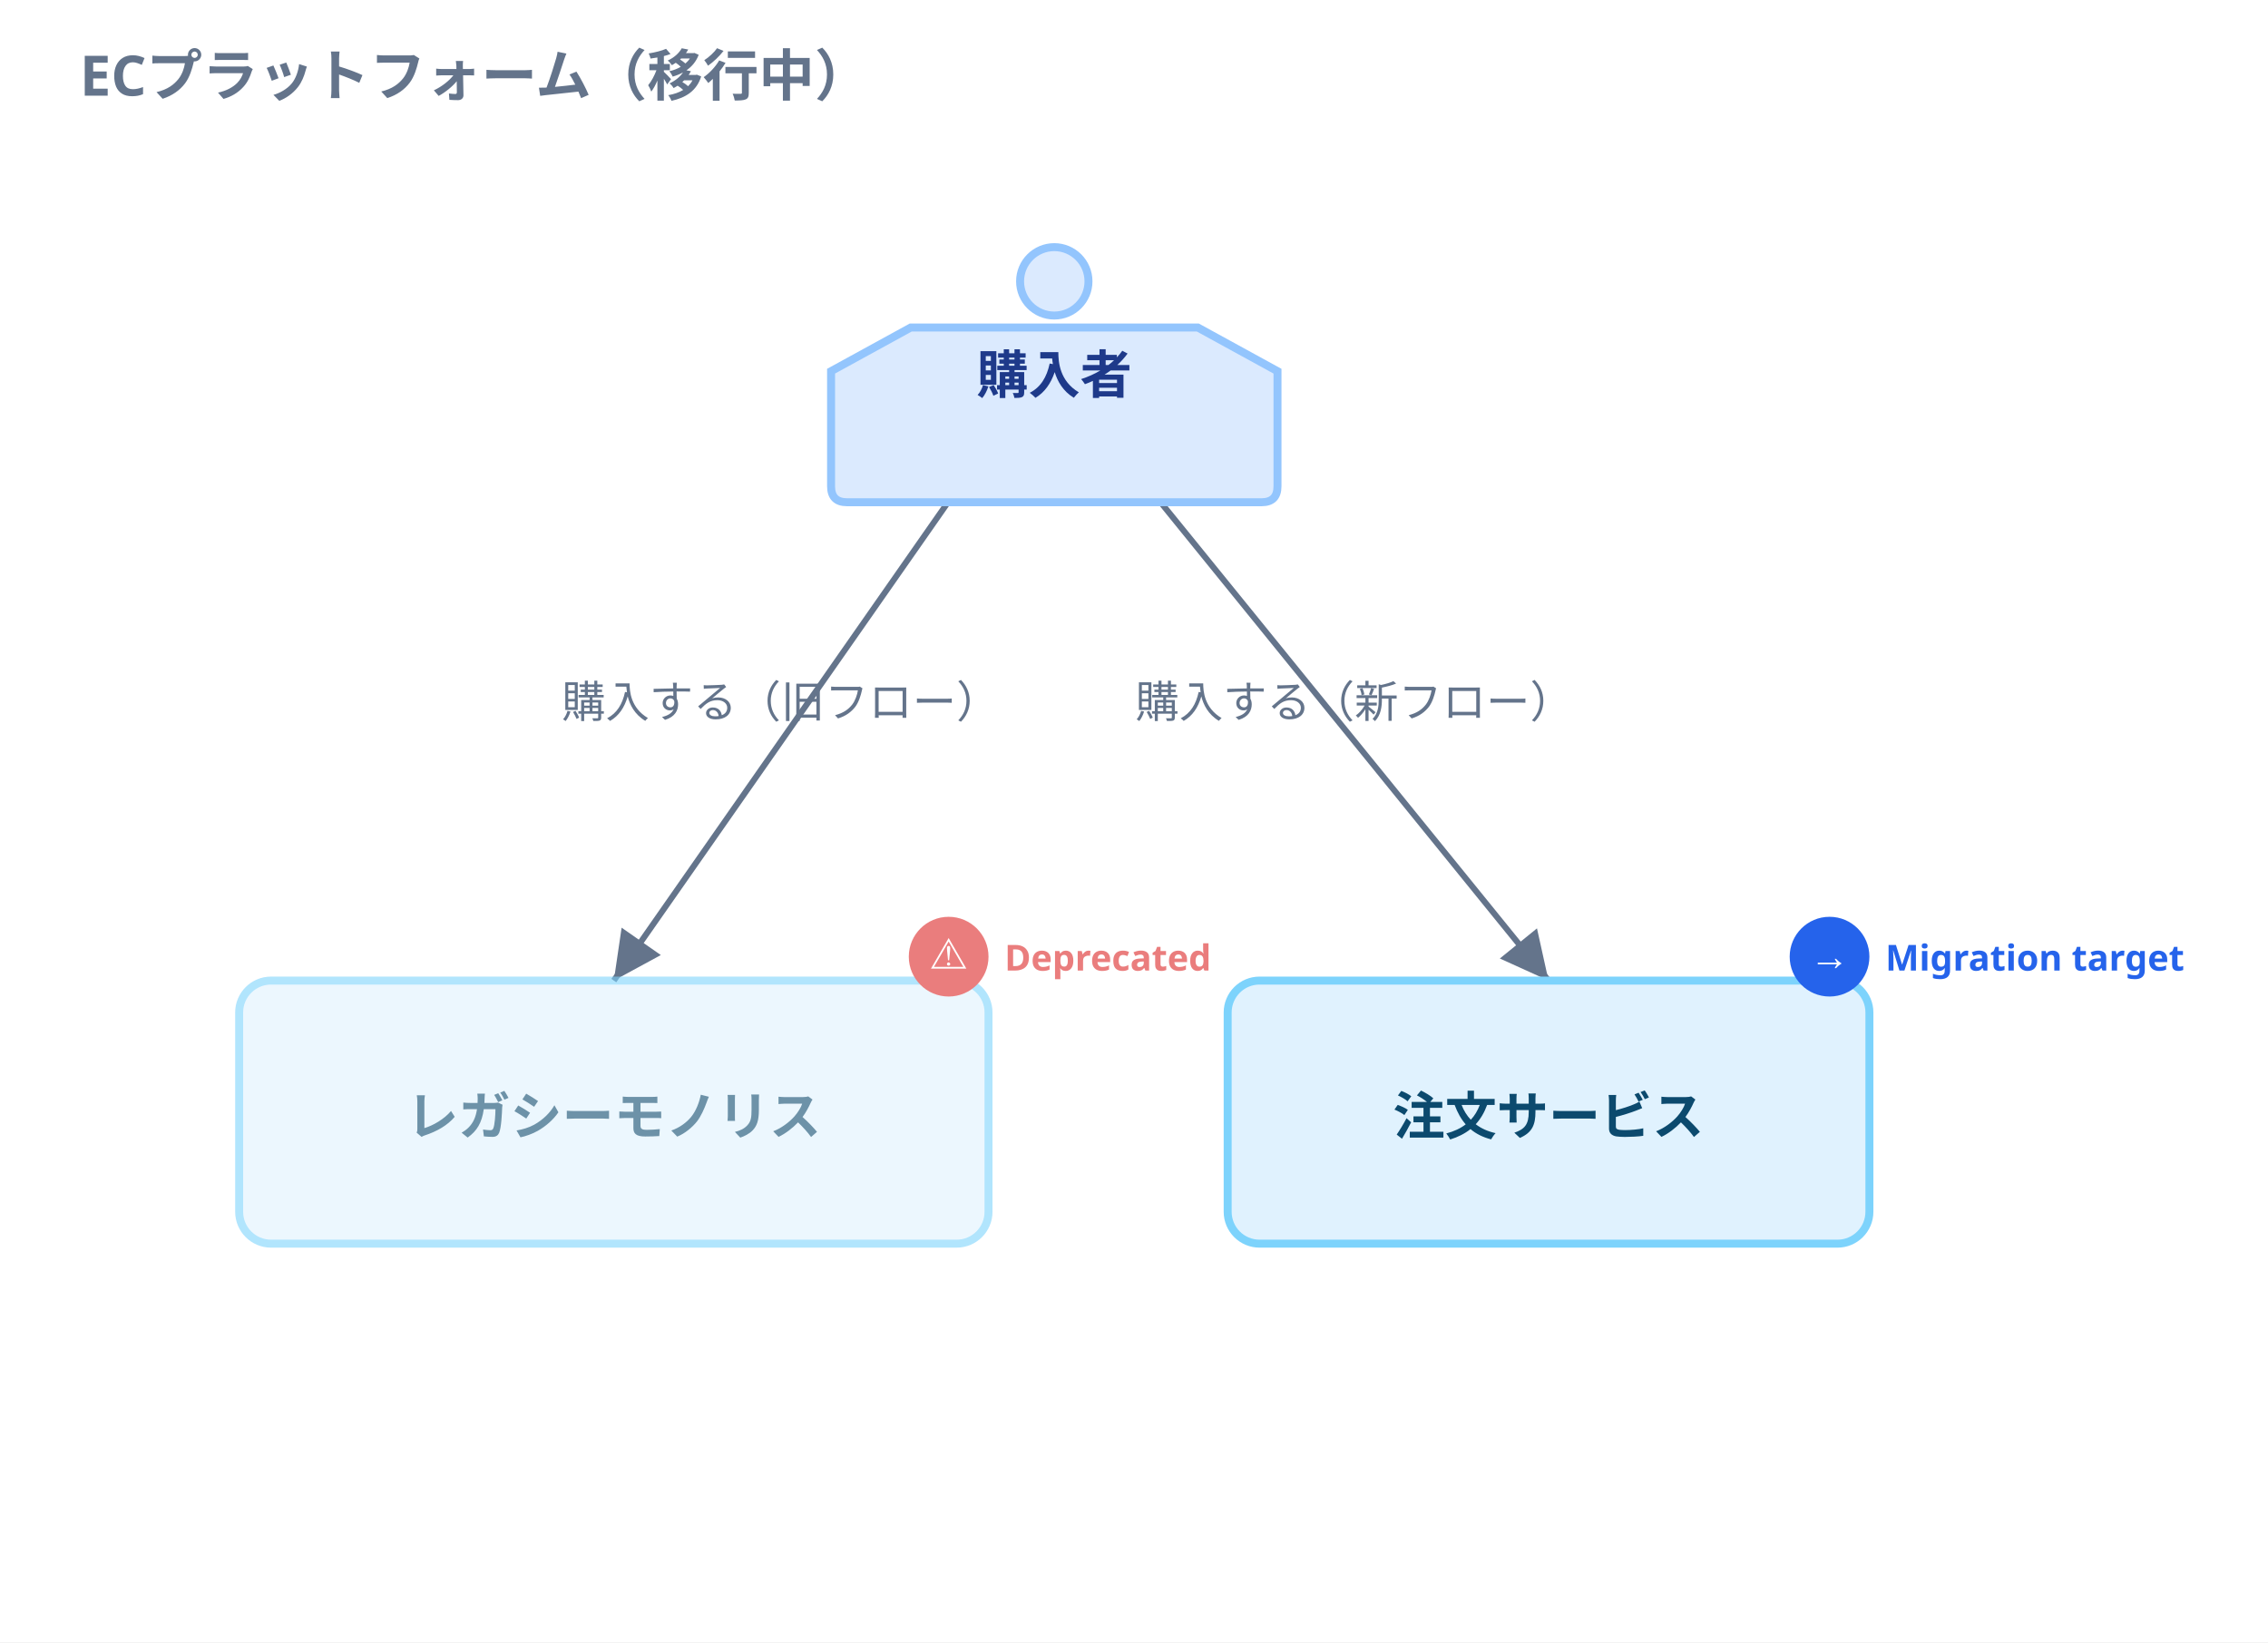
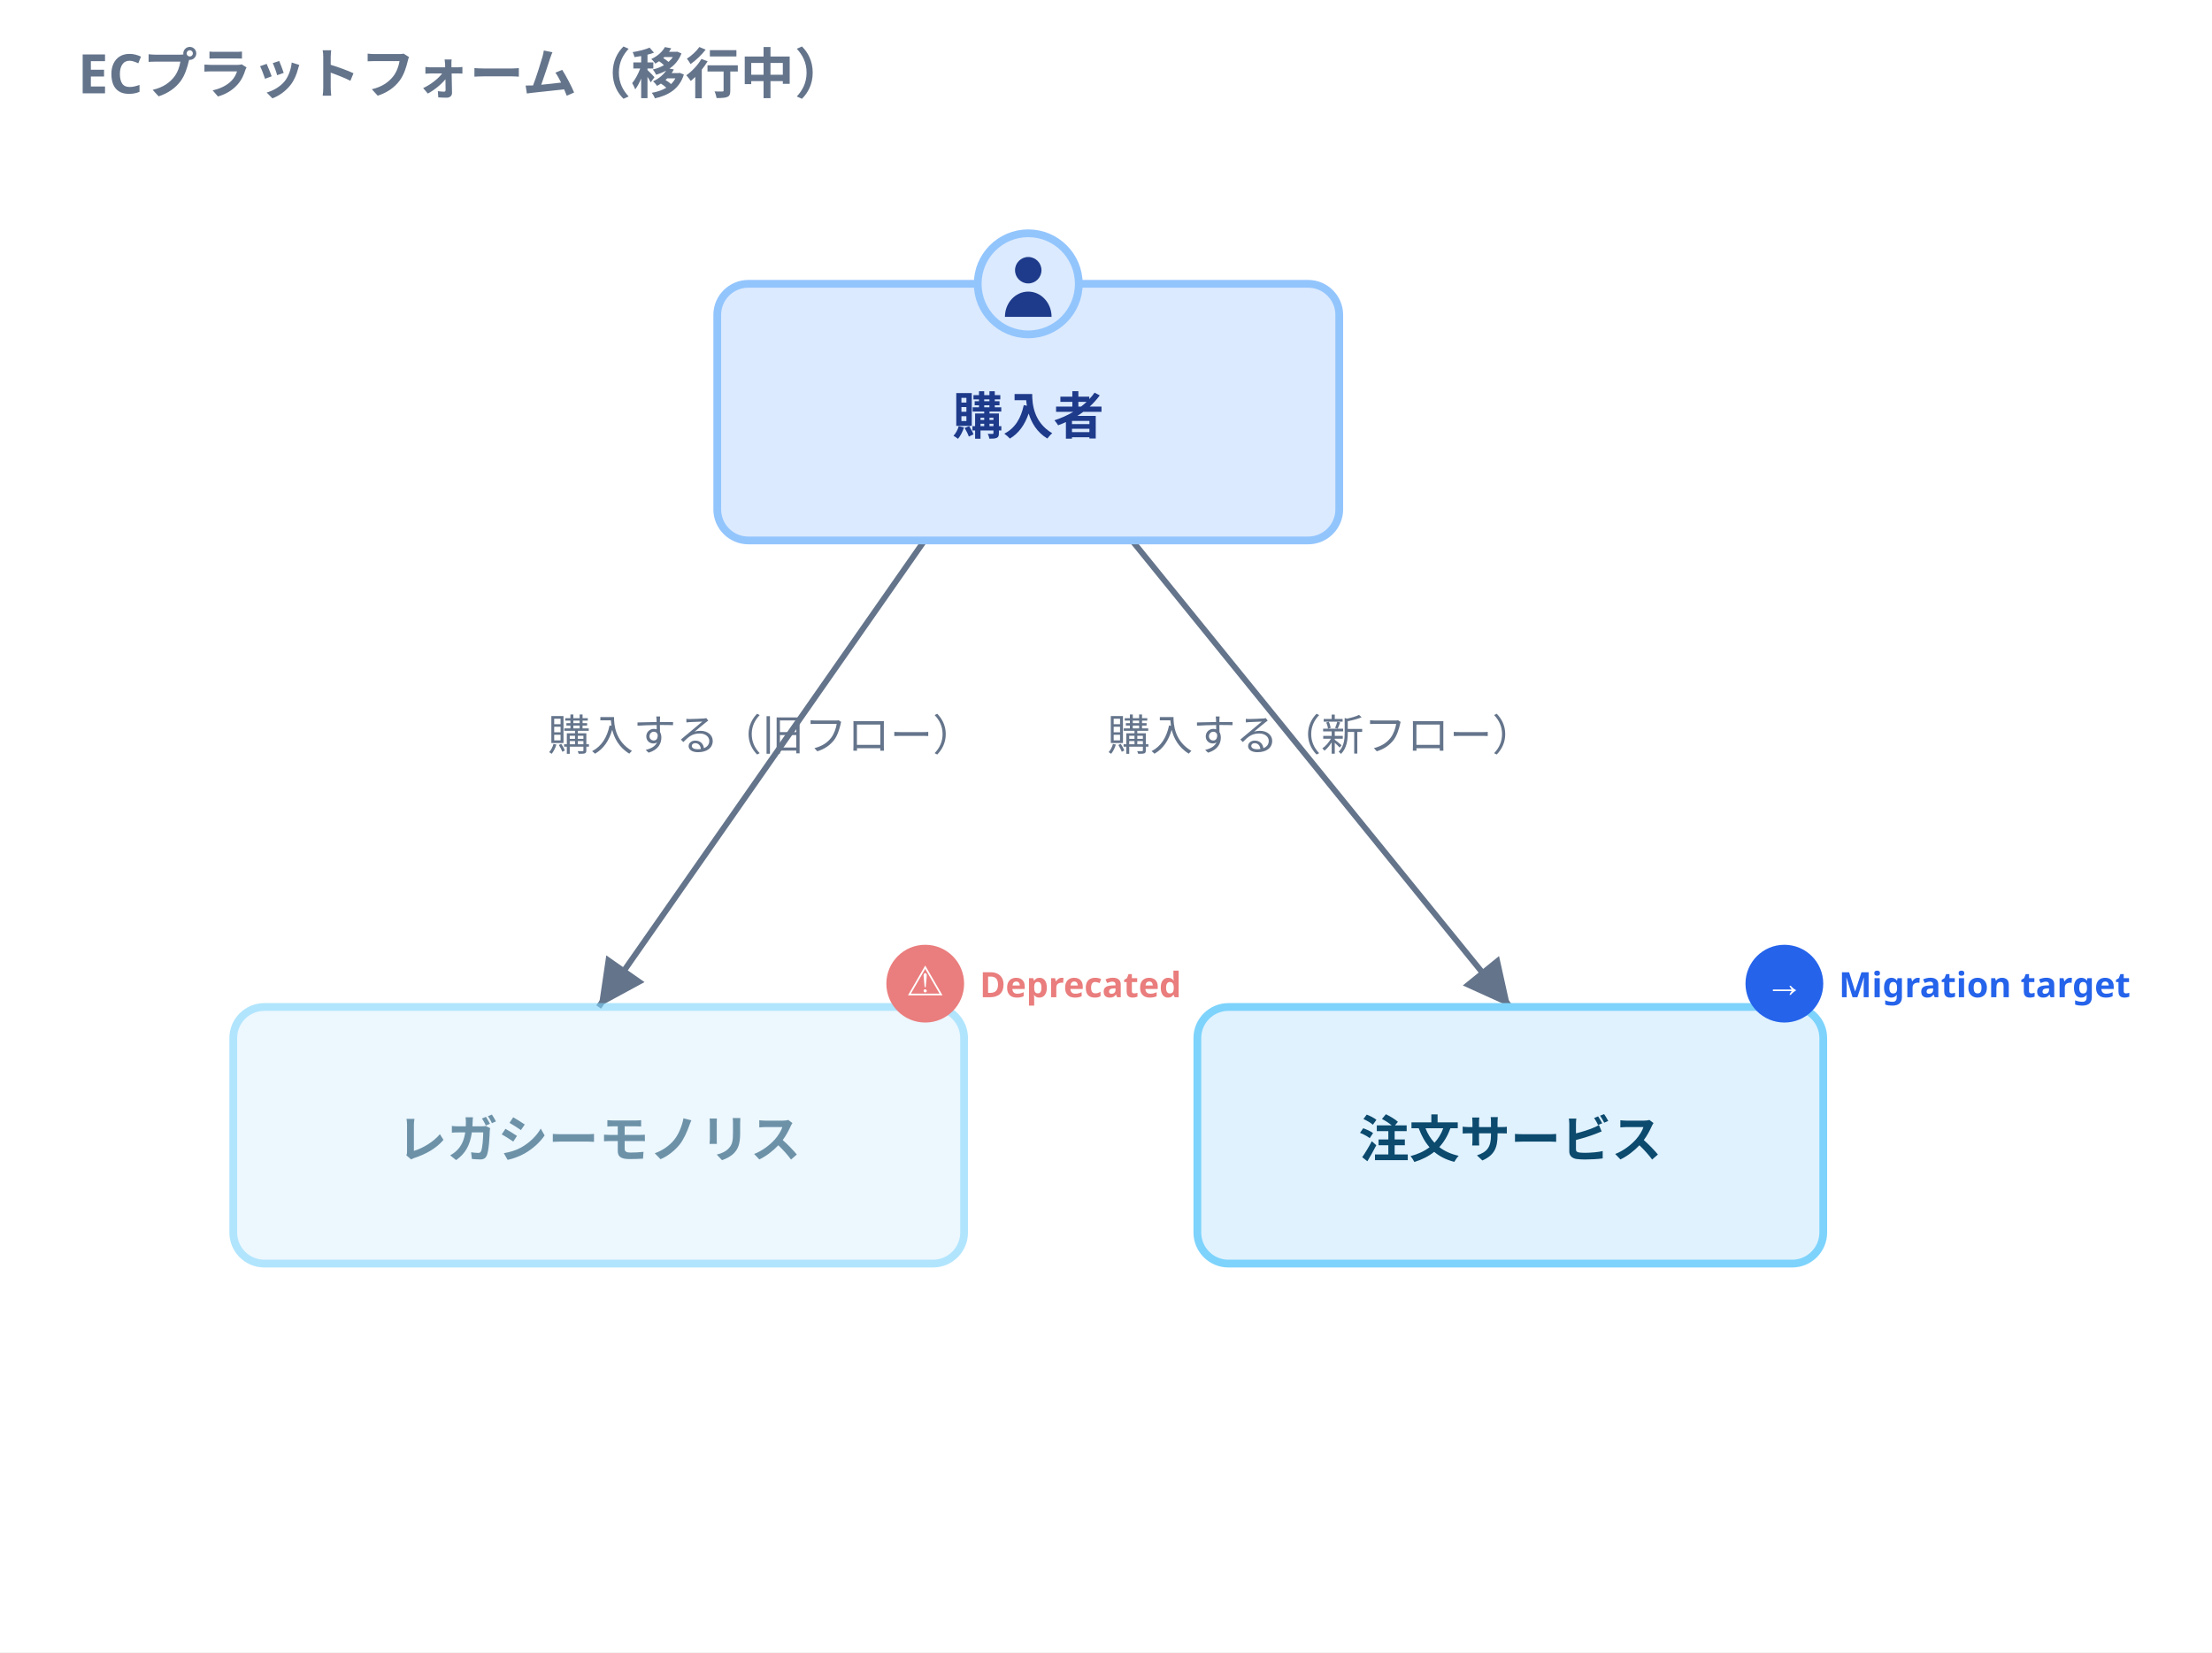
- <svg xmlns="http://www.w3.org/2000/svg" viewBox="0 0 569 412" width="569" height="412">
+ <svg xmlns="http://www.w3.org/2000/svg" viewBox="0 0 569 425" width="569" height="425">
  <defs>
    <marker id="arrow-default" viewBox="0 0 10 10" refX="10" refY="5" markerWidth="8" markerHeight="8" orient="auto-start-reverse">
      <path d="M 0 0 L 10 5 L 0 10 z" fill="#64748B" />
    </marker>
  </defs>
-   <rect width="569" height="412" fill="#FFFFFF" rx="0" />
+   <rect width="569" height="425" fill="#FFFFFF" rx="0" />
  <text x="20" y="24" fill="#64748B" font-size="14px" font-family="sans-serif" font-weight="bold">ECプラットフォーム（移行中）</text>
  <g class="edges">
    <g data-edge-from="Customer" data-edge-to="LegacyMonolith" data-edge-kind="sync" data-edge-canonical-id="Customer-&gt;LegacyMonolith" data-edge-label="購入する（旧フロー）" class="krs-edge krs-edge--interactive">
-       <line x1="237.833" y1="126" x2="154" y2="246" stroke="transparent" stroke-width="14" stroke-linecap="butt" class="krs-edge__hitline" />
-       <line x1="237.833" y1="126" x2="154" y2="246" stroke="#64748B" stroke-width="1.5" marker-end="url(#arrow-default)" />
-       <text x="195.917" y="180" text-anchor="middle" fill="#64748B" font-size="11px" font-family="sans-serif">購入する（旧フロー）</text>
+       <line x1="237.833" y1="139" x2="154" y2="259" stroke="transparent" stroke-width="14" stroke-linecap="butt" class="krs-edge__hitline" />
+       <line x1="237.833" y1="139" x2="154" y2="259" stroke="#64748B" stroke-width="1.5" marker-end="url(#arrow-default)" />
+       <text x="195.917" y="193" text-anchor="middle" fill="#64748B" font-size="11px" font-family="sans-serif">購入する（旧フロー）</text>
    </g>
    <g data-edge-from="Customer" data-edge-to="OrderService" data-edge-kind="sync" data-edge-canonical-id="Customer-&gt;OrderService" data-edge-label="購入する（新フロー）" class="krs-edge krs-edge--interactive">
-       <line x1="291.167" y1="126" x2="388.5" y2="246" stroke="transparent" stroke-width="14" stroke-linecap="butt" class="krs-edge__hitline" />
-       <line x1="291.167" y1="126" x2="388.5" y2="246" stroke="#64748B" stroke-width="1.5" marker-end="url(#arrow-default)" />
-       <text x="339.833" y="180" text-anchor="middle" fill="#64748B" font-size="11px" font-family="sans-serif">購入する（新フロー）</text>
+       <line x1="291.167" y1="139" x2="388.5" y2="259" stroke="transparent" stroke-width="14" stroke-linecap="butt" class="krs-edge__hitline" />
+       <line x1="291.167" y1="139" x2="388.5" y2="259" stroke="#64748B" stroke-width="1.5" marker-end="url(#arrow-default)" />
+       <text x="339.833" y="193" text-anchor="middle" fill="#64748B" font-size="11px" font-family="sans-serif">購入する（新フロー）</text>
    </g>
  </g>
  <g class="nodes">
    <g data-node-id="Customer" data-node-kind="user" data-has-children="false" data-has-description="false">
-       <circle cx="264.5" cy="70.58" r="8.58" fill="#DBEAFE" stroke="#93C5FD" stroke-width="2" />
-       <path d="M228.5 82.16 L300.5 82.16 L320.5 93.12 L320.5 122 Q320.5 126 316.5 126 L212.5 126 Q208.5 126 208.5 122 L208.5 93.12 Z" fill="#DBEAFE" stroke="#93C5FD" stroke-width="2" />
-       <text x="264.5" y="93" text-anchor="middle" dominant-baseline="central" fill="#1E3A8A" font-size="13px" font-weight="bold" font-family="sans-serif">購入者</text>
+       <rect x="184.5" y="73" width="160" height="66" rx="8" ry="8" fill="#DBEAFE" stroke="#93C5FD" stroke-width="2" />
+       <circle cx="264.5" cy="73" r="13" fill="#DBEAFE" stroke="#93C5FD" stroke-width="2" />
+       <circle cx="264.5" cy="69.5" r="3.4" fill="#1E3A8A" />
+       <path d="M258.5 81.5 a6 6.5 0 0 1 12 0 Z" fill="#1E3A8A" />
+       <text x="264.5" y="106" text-anchor="middle" dominant-baseline="central" fill="#1E3A8A" font-size="13px" font-weight="bold" font-family="sans-serif">購入者</text>
    </g>
    <g data-node-id="LegacyMonolith" data-node-kind="service" data-has-children="true" data-has-description="false" style="cursor: pointer" opacity="0.6">
-       <rect x="60" y="246" width="188" height="66" rx="8" ry="8" fill="#E0F2FE" stroke="#7DD3FC" stroke-width="2" />
-       <text x="154" y="279" text-anchor="middle" dominant-baseline="central" fill="#0C4A6E" font-size="13px" font-weight="bold" font-family="sans-serif">レガシーモノリス</text>
+       <rect x="60" y="259" width="188" height="66" rx="8" ry="8" fill="#E0F2FE" stroke="#7DD3FC" stroke-width="2" />
+       <text x="154" y="292" text-anchor="middle" dominant-baseline="central" fill="#0C4A6E" font-size="13px" font-weight="bold" font-family="sans-serif">レガシーモノリス</text>
      <g data-node-badge="LegacyMonolith">
-         <circle cx="238" cy="240" r="10" fill="#DC2626" />
-         <text x="238" y="240" text-anchor="middle" dominant-baseline="central" fill="white" font-size="10px">⚠</text>
-         <text x="252" y="240" dominant-baseline="central" fill="#DC2626" font-size="9px" font-weight="bold" font-family="sans-serif">Deprecated</text>
+         <circle cx="238" cy="253" r="10" fill="#DC2626" />
+         <text x="238" y="253" text-anchor="middle" dominant-baseline="central" fill="white" font-size="10px">⚠</text>
+         <text x="252" y="253" dominant-baseline="central" fill="#DC2626" font-size="9px" font-weight="bold" font-family="sans-serif">Deprecated</text>
      </g>
    </g>
    <g data-node-id="OrderService" data-node-kind="service" data-has-children="true" data-has-description="false" style="cursor: pointer">
-       <rect x="308" y="246" width="161" height="66" rx="8" ry="8" fill="#E0F2FE" stroke="#7DD3FC" stroke-width="2" />
-       <text x="388.5" y="279" text-anchor="middle" dominant-baseline="central" fill="#0C4A6E" font-size="13px" font-weight="bold" font-family="sans-serif">注文サービス</text>
+       <rect x="308" y="259" width="161" height="66" rx="8" ry="8" fill="#E0F2FE" stroke="#7DD3FC" stroke-width="2" />
+       <text x="388.5" y="292" text-anchor="middle" dominant-baseline="central" fill="#0C4A6E" font-size="13px" font-weight="bold" font-family="sans-serif">注文サービス</text>
      <g data-node-badge="OrderService">
-         <circle cx="459" cy="240" r="10" fill="#2563EB" />
-         <text x="459" y="240" text-anchor="middle" dominant-baseline="central" fill="white" font-size="10px">→</text>
-         <text x="473" y="240" dominant-baseline="central" fill="#2563EB" font-size="9px" font-weight="bold" font-family="sans-serif">Migration target</text>
+         <circle cx="459" cy="253" r="10" fill="#2563EB" />
+         <text x="459" y="253" text-anchor="middle" dominant-baseline="central" fill="white" font-size="10px">→</text>
+         <text x="473" y="253" dominant-baseline="central" fill="#2563EB" font-size="9px" font-weight="bold" font-family="sans-serif">Migration target</text>
      </g>
    </g>
  </g>
</svg>
